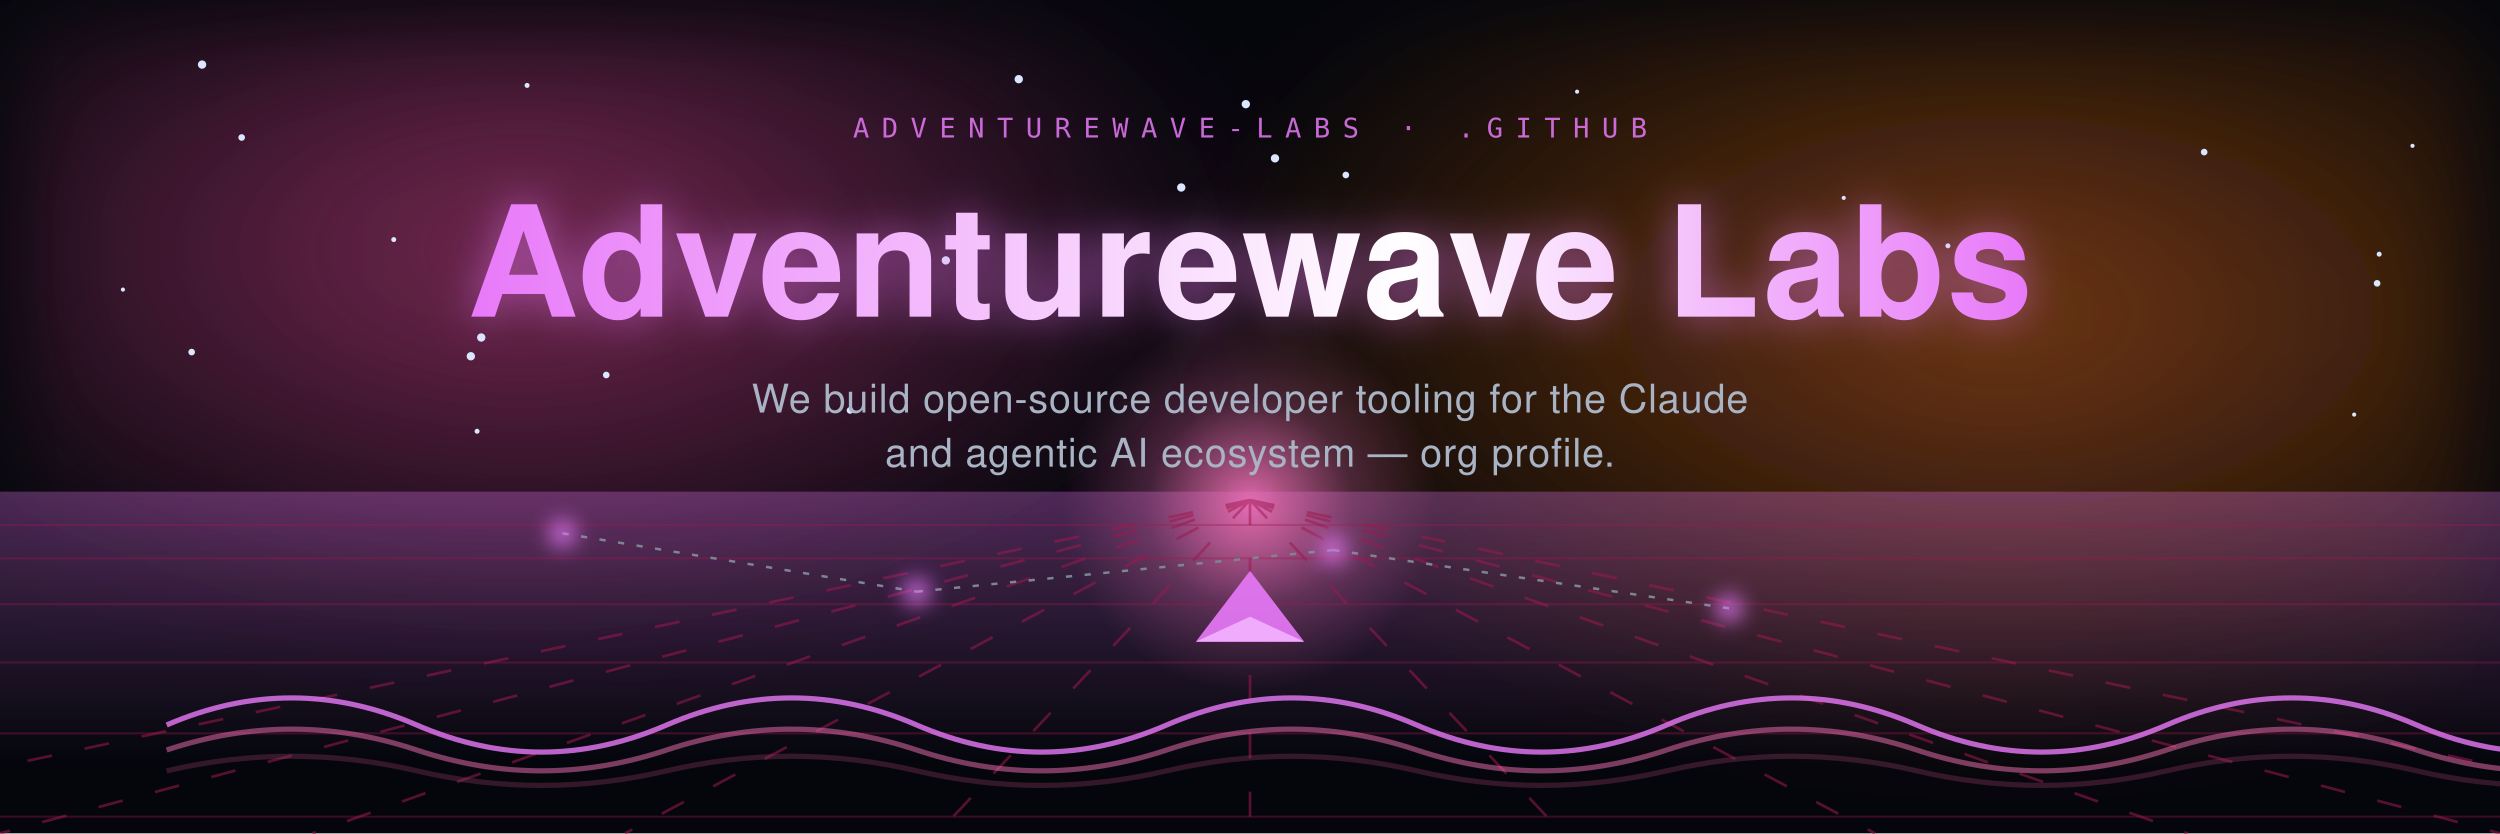
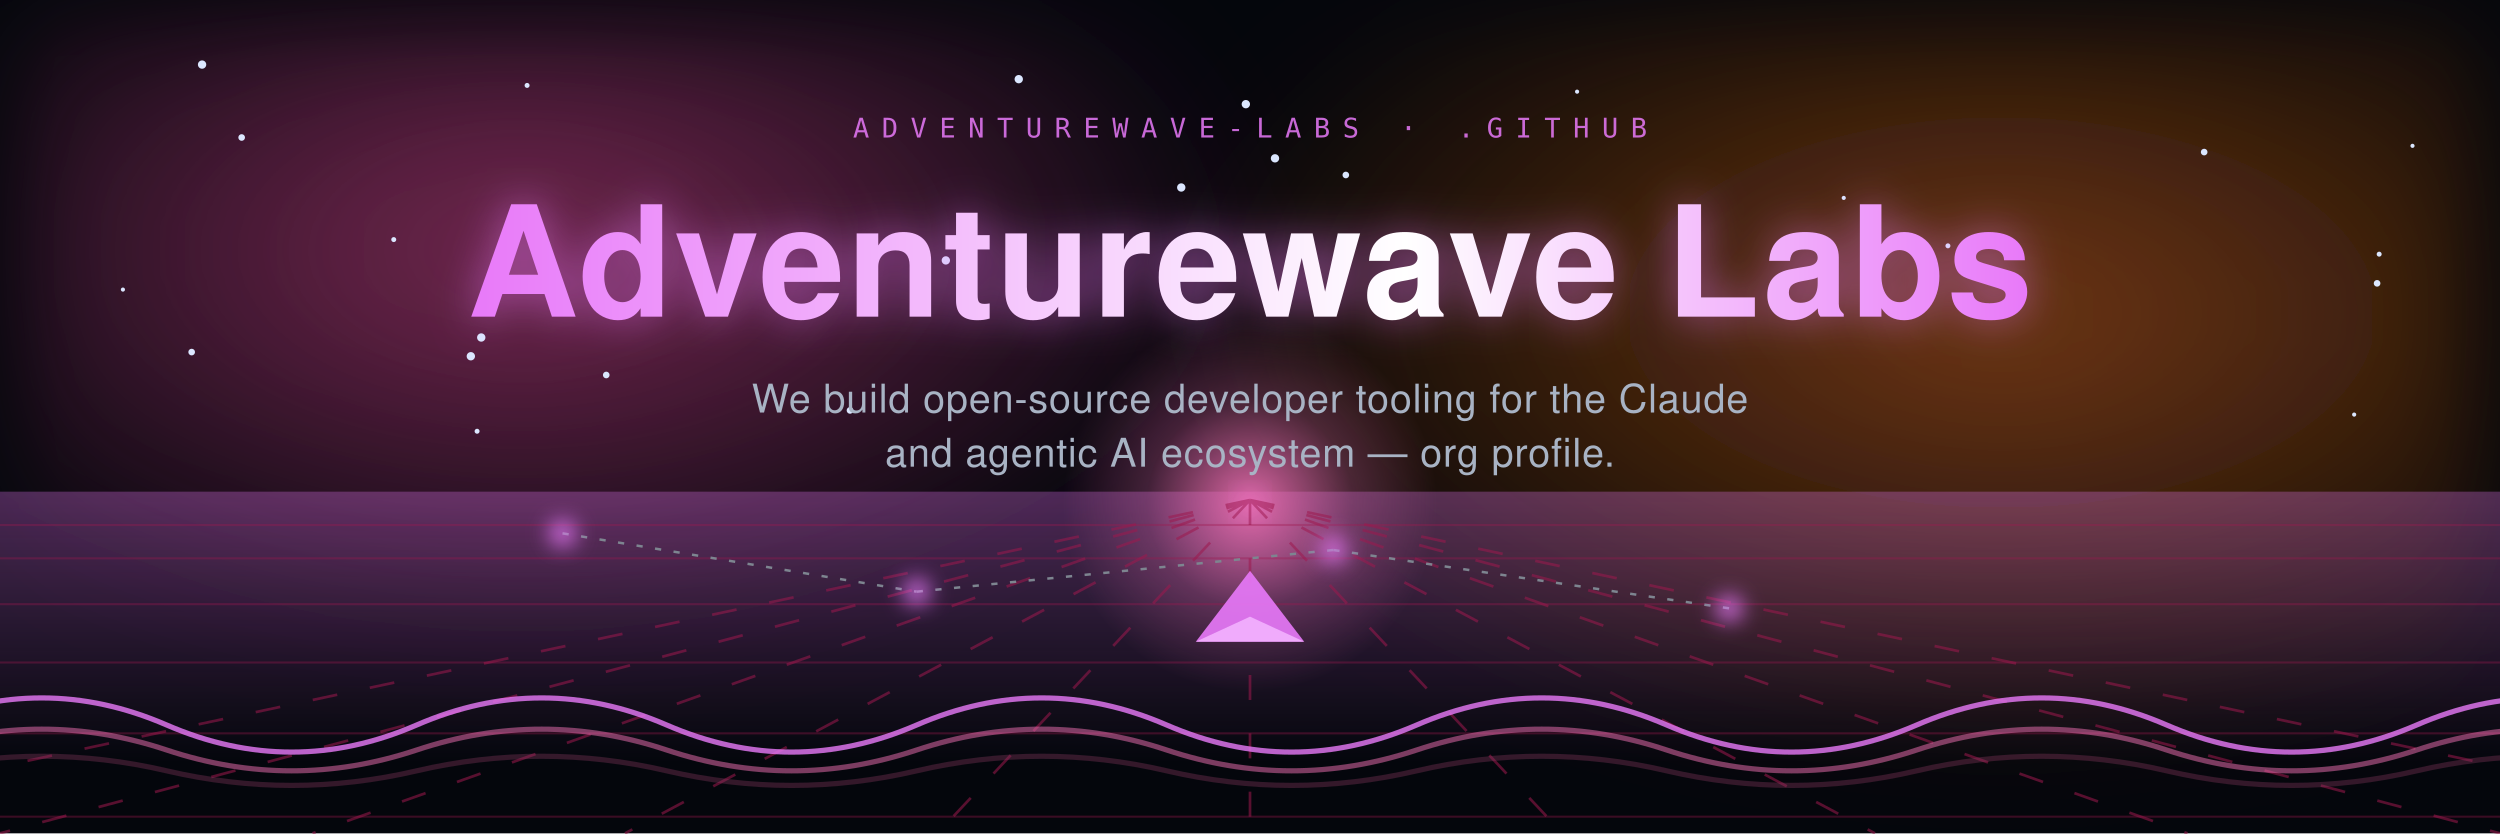
<svg xmlns="http://www.w3.org/2000/svg" width="1200" height="400" viewBox="0 0 1200 400" role="img" aria-label="Adventurewave Labs: We build open-source developer tooling for the Claude">
  <defs>
    <radialGradient id="aur1">
      <stop offset="0" stop-color="#ec4899" stop-opacity="0.50" />
      <stop offset="1" stop-color="#ec4899" stop-opacity="0" />
    </radialGradient>
    <radialGradient id="aur2">
      <stop offset="0" stop-color="#f97316" stop-opacity="0.45" />
      <stop offset="1" stop-color="#f97316" stop-opacity="0" />
    </radialGradient>
    <radialGradient id="orb">
      <stop offset="0" stop-color="#f472b6" stop-opacity="0.9" />
      <stop offset="0.55" stop-color="#f472b6" stop-opacity="0.25" />
      <stop offset="1" stop-color="#f472b6" stop-opacity="0" />
    </radialGradient>
    <linearGradient id="tgrad" x1="0" x2="1">
      <stop offset="0" stop-color="#e879f9" />
      <stop offset="0.6" stop-color="#ffffff" />
      <stop offset="1" stop-color="#e879f9" />
    </linearGradient>
    <linearGradient id="beam" x1="0" x2="1">
      <stop offset="0" stop-color="#ffffff" stop-opacity="0" />
      <stop offset="0.5" stop-color="#ffffff" stop-opacity="0.45" />
      <stop offset="1" stop-color="#ffffff" stop-opacity="0" />
    </linearGradient>
    <linearGradient id="hglow" x1="0" x2="0" y1="0" y2="1">
      <stop offset="0" stop-color="#e879f9" stop-opacity="0.30" />
      <stop offset="1" stop-color="#e879f9" stop-opacity="0" />
    </linearGradient>
    <filter id="soft" x="-80%" y="-80%" width="260%" height="260%">
      <feGaussianBlur stdDeviation="30" />
    </filter>
    <filter id="glow" x="-80%" y="-80%" width="260%" height="260%">
      <feGaussianBlur stdDeviation="5" />
    </filter>
    <filter id="glow2" x="-80%" y="-80%" width="260%" height="260%">
      <feGaussianBlur stdDeviation="10" />
    </filter>
  </defs>
  <rect width="1200" height="400" fill="#04060c" />
  <ellipse cx="250" cy="120" rx="360" ry="190" fill="url(#aur1)" filter="url(#soft)">
    <animateTransform attributeName="transform" type="translate" values="0 0; 70 24; -40 12; 0 0" dur="26s" repeatCount="indefinite" />
  </ellipse>
  <ellipse cx="960" cy="150" rx="400" ry="210" fill="url(#aur2)" filter="url(#soft)">
    <animateTransform attributeName="transform" type="translate" values="0 0; -60 18; 34 -12; 0 0" dur="32s" repeatCount="indefinite" />
  </ellipse>
  <g>
    <circle cx="1158" cy="70" r="1" fill="#dbe7ff">
      <animate attributeName="opacity" values="0.08;0.85;0.08" dur="3.18s" begin="-2.43s" repeatCount="indefinite" />
    </circle>
    <circle cx="189" cy="115" r="1.2" fill="#dbe7ff">
      <animate attributeName="opacity" values="0.08;0.85;0.08" dur="3.09s" begin="-2.68s" repeatCount="indefinite" />
    </circle>
    <circle cx="229" cy="207" r="1.2" fill="#dbe7ff">
      <animate attributeName="opacity" values="0.08;0.85;0.08" dur="2.94s" begin="-2.25s" repeatCount="indefinite" />
    </circle>
    <circle cx="59" cy="139" r="1" fill="#dbe7ff">
      <animate attributeName="opacity" values="0.08;0.85;0.08" dur="3.54s" begin="-0.30s" repeatCount="indefinite" />
    </circle>
    <circle cx="567" cy="90" r="2" fill="#dbe7ff">
      <animate attributeName="opacity" values="0.08;0.85;0.08" dur="4.00s" begin="-2.94s" repeatCount="indefinite" />
    </circle>
    <circle cx="253" cy="41" r="1.2" fill="#dbe7ff">
      <animate attributeName="opacity" values="0.08;0.85;0.08" dur="2.47s" begin="-2.48s" repeatCount="indefinite" />
    </circle>
    <circle cx="935" cy="118" r="1.2" fill="#dbe7ff">
      <animate attributeName="opacity" values="0.08;0.85;0.08" dur="2.35s" begin="-1.22s" repeatCount="indefinite" />
    </circle>
    <circle cx="1141" cy="136" r="1.6" fill="#dbe7ff">
      <animate attributeName="opacity" values="0.08;0.85;0.08" dur="3.07s" begin="-3.27s" repeatCount="indefinite" />
    </circle>
    <circle cx="92" cy="169" r="1.6" fill="#dbe7ff">
      <animate attributeName="opacity" values="0.08;0.85;0.08" dur="4.11s" begin="-3.67s" repeatCount="indefinite" />
    </circle>
    <circle cx="116" cy="66" r="1.6" fill="#dbe7ff">
      <animate attributeName="opacity" values="0.08;0.85;0.08" dur="3.22s" begin="-4.00s" repeatCount="indefinite" />
    </circle>
    <circle cx="1058" cy="73" r="1.6" fill="#dbe7ff">
      <animate attributeName="opacity" values="0.08;0.85;0.08" dur="2.93s" begin="-3.94s" repeatCount="indefinite" />
    </circle>
    <circle cx="454" cy="125" r="2" fill="#dbe7ff">
      <animate attributeName="opacity" values="0.08;0.85;0.08" dur="2.87s" begin="-4.42s" repeatCount="indefinite" />
    </circle>
    <circle cx="231" cy="162" r="2" fill="#dbe7ff">
      <animate attributeName="opacity" values="0.08;0.85;0.08" dur="4.38s" begin="-2.69s" repeatCount="indefinite" />
    </circle>
    <circle cx="757" cy="44" r="1" fill="#dbe7ff">
      <animate attributeName="opacity" values="0.08;0.85;0.08" dur="3.41s" begin="-0.98s" repeatCount="indefinite" />
    </circle>
    <circle cx="612" cy="76" r="2" fill="#dbe7ff">
      <animate attributeName="opacity" values="0.08;0.85;0.08" dur="4.22s" begin="-2.80s" repeatCount="indefinite" />
    </circle>
    <circle cx="489" cy="38" r="2" fill="#dbe7ff">
      <animate attributeName="opacity" values="0.08;0.85;0.08" dur="4.35s" begin="-1.31s" repeatCount="indefinite" />
    </circle>
    <circle cx="598" cy="50" r="2" fill="#dbe7ff">
      <animate attributeName="opacity" values="0.08;0.85;0.08" dur="4.42s" begin="-0.65s" repeatCount="indefinite" />
    </circle>
    <circle cx="97" cy="31" r="2" fill="#dbe7ff">
      <animate attributeName="opacity" values="0.08;0.85;0.08" dur="4.16s" begin="-0.15s" repeatCount="indefinite" />
    </circle>
    <circle cx="646" cy="84" r="1.6" fill="#dbe7ff">
      <animate attributeName="opacity" values="0.08;0.85;0.08" dur="4.30s" begin="-2.04s" repeatCount="indefinite" />
    </circle>
    <circle cx="885" cy="95" r="1" fill="#dbe7ff">
      <animate attributeName="opacity" values="0.08;0.85;0.08" dur="4.54s" begin="-3.05s" repeatCount="indefinite" />
    </circle>
    <circle cx="1142" cy="122" r="1.2" fill="#dbe7ff">
      <animate attributeName="opacity" values="0.08;0.85;0.08" dur="2.66s" begin="-0.85s" repeatCount="indefinite" />
    </circle>
    <circle cx="226" cy="171" r="2" fill="#dbe7ff">
      <animate attributeName="opacity" values="0.08;0.85;0.08" dur="3.92s" begin="-2.78s" repeatCount="indefinite" />
    </circle>
    <circle cx="919" cy="121" r="1" fill="#dbe7ff">
      <animate attributeName="opacity" values="0.08;0.85;0.08" dur="3.33s" begin="-3.72s" repeatCount="indefinite" />
    </circle>
    <circle cx="1130" cy="199" r="1" fill="#dbe7ff">
      <animate attributeName="opacity" values="0.08;0.85;0.08" dur="3.93s" begin="-2.39s" repeatCount="indefinite" />
    </circle>
    <circle cx="291" cy="180" r="1.6" fill="#dbe7ff">
      <animate attributeName="opacity" values="0.08;0.85;0.08" dur="3.49s" begin="-2.73s" repeatCount="indefinite" />
    </circle>
    <circle cx="408" cy="197" r="1.6" fill="#dbe7ff">
      <animate attributeName="opacity" values="0.08;0.85;0.08" dur="2.64s" begin="-2.32s" repeatCount="indefinite" />
    </circle>
  </g>
  <rect x="0" y="236" width="1200" height="130" fill="url(#hglow)">
    <animate attributeName="opacity" values="0.45;0.9;0.45" dur="7s" repeatCount="indefinite" />
  </rect>
  <circle cx="600" cy="242" r="90" fill="url(#orb)">
    <animate attributeName="r" values="78;110;78" dur="6s" repeatCount="indefinite" />
  </circle>
  <path d="M600 240 L-150 400 M600 240 L0 400 M600 240 L150 400 M600 240 L300 400 M600 240 L450 400 M600 240 L600 400 M600 240 L750 400 M600 240 L900 400 M600 240 L1050 400 M600 240 L1200 400 M600 240 L1350 400" stroke="#9d174d" stroke-width="1.3" opacity="0.55" fill="none" stroke-dasharray="12 16">
    <animate attributeName="stroke-dashoffset" values="0;-56" dur="0.9s" repeatCount="indefinite" />
  </path>
  <path d="M0 252 H1200 M0 268 H1200 M0 290 H1200 M0 318 H1200 M0 352 H1200 M0 392 H1200" stroke="#9d174d" stroke-width="1" opacity="0.35" fill="none" />
  <circle cx="600" cy="241" r="4" fill="#e879f9" filter="url(#glow2)">
    <animate attributeName="opacity" values="0.6;1;0.6" dur="2.6s" repeatCount="indefinite" />
  </circle>
  <rect x="-260" y="-90" width="170" height="580" fill="url(#beam)" opacity="0.10" filter="url(#soft)" transform="rotate(14)">
    <animateTransform attributeName="transform" type="translate" additive="sum" values="-350 0;1750 0" dur="7s" repeatCount="indefinite" />
  </rect>
  <rect x="-260" y="-90" width="170" height="580" fill="url(#beam)" opacity="0.07" filter="url(#soft)" transform="rotate(14)">
    <animateTransform attributeName="transform" type="translate" additive="sum" values="-350 0;1750 0" dur="7s" begin="-3.4s" repeatCount="indefinite" />
  </rect>
  <text x="600" y="66" text-anchor="middle" font-family="ui-monospace,Menlo,Consolas,monospace" font-size="13" letter-spacing="6" fill="#e879f9" opacity="0.85">ADVENTUREWAVE-LABS · .GITHUB</text>
  <text x="600" y="152" text-anchor="middle" font-family="-apple-system,Segoe UI,Helvetica,Arial,sans-serif" font-size="74" font-weight="800" letter-spacing="1" fill="#e879f9" opacity="0.55" filter="url(#glow2)">Adventurewave Labs</text>
  <text x="600" y="152" text-anchor="middle" font-family="-apple-system,Segoe UI,Helvetica,Arial,sans-serif" font-size="74" font-weight="800" letter-spacing="1" fill="url(#tgrad)">Adventurewave Labs</text>
  <text x="600" y="198" text-anchor="middle" font-family="-apple-system,Segoe UI,Helvetica,Arial,sans-serif" font-size="19" letter-spacing="0.4" fill="#a8b3c4">We build open-source developer tooling for the Claude</text>
  <text x="600" y="224" text-anchor="middle" font-family="-apple-system,Segoe UI,Helvetica,Arial,sans-serif" font-size="19" letter-spacing="0.4" fill="#a8b3c4">and agentic AI ecosystem — org profile.</text>
  <g transform="translate(600,308)">
-     <path d="M-520 40 q60 -26 120 0 t120 0 t120 0 t120 0 t120 0 t120 0 t120 0 t120 0 t120 0 t120 0" fill="none" stroke="#e879f9" stroke-width="2.5" opacity="0.8">
+     <path d="M-640 40 q60 -26 120 0 t120 0 t120 0 t120 0 t120 0 t120 0 t120 0 t120 0 t120 0 t120 0 t120 0 t120 0 t120 0 t120 0" fill="none" stroke="#e879f9" stroke-width="2.5" opacity="0.8">
      <animateTransform attributeName="transform" type="translate" values="0 0;-240 0" dur="5.0s" repeatCount="indefinite" />
    </path>
-     <path d="M-520 52 q60 -20 120 0 t120 0 t120 0 t120 0 t120 0 t120 0 t120 0 t120 0 t120 0 t120 0" fill="none" stroke="#f472b6" stroke-width="2.5" opacity="0.5">
+     <path d="M-640 52 q60 -20 120 0 t120 0 t120 0 t120 0 t120 0 t120 0 t120 0 t120 0 t120 0 t120 0 t120 0 t120 0 t120 0 t120 0" fill="none" stroke="#f472b6" stroke-width="2.5" opacity="0.5">
      <animateTransform attributeName="transform" type="translate" values="0 0;-240 0" dur="3.6s" repeatCount="indefinite" />
    </path>
-     <path d="M-520 62 q60 -14 120 0 t120 0 t120 0 t120 0 t120 0 t120 0 t120 0 t120 0 t120 0 t120 0" fill="none" stroke="#8b3a62" stroke-width="2.5" opacity="0.35">
+     <path d="M-640 62 q60 -14 120 0 t120 0 t120 0 t120 0 t120 0 t120 0 t120 0 t120 0 t120 0 t120 0 t120 0 t120 0 t120 0 t120 0" fill="none" stroke="#8b3a62" stroke-width="2.5" opacity="0.35">
      <animateTransform attributeName="transform" type="translate" values="0 0;-240 0" dur="2.6s" repeatCount="indefinite" />
    </path>
    <g transform="translate(0,-18)">
      <path d="M-26 18 L0 -16 L26 18 Z" fill="#e879f9" opacity="0.9" />
      <path d="M-26 18 L0 6 L26 18 Z" fill="#f0abfc" />
      <animateTransform attributeName="transform" type="translate" additive="sum" values="0 0;0 -16;0 0" dur="4.2s" repeatCount="indefinite" />
    </g>
    <g stroke="#7d8590" stroke-width="1.2" stroke-dasharray="3 6">
      <line x1="-330" y1="-52" x2="-160" y2="-24">
        <animate attributeName="stroke-dashoffset" values="0;-18" dur="1.2s" repeatCount="indefinite" />
      </line>
      <line x1="-160" y1="-24" x2="40" y2="-44">
        <animate attributeName="stroke-dashoffset" values="0;-18" dur="1.2s" begin="-0.4s" repeatCount="indefinite" />
      </line>
      <line x1="40" y1="-44" x2="230" y2="-16">
        <animate attributeName="stroke-dashoffset" values="0;-18" dur="1.2s" begin="-0.8s" repeatCount="indefinite" />
      </line>
    </g>
    <g fill="#e879f9" filter="url(#glow)">
      <circle cx="-330" cy="-52" r="6">
        <animate attributeName="r" values="5;8;5" dur="2.4s" repeatCount="indefinite" />
      </circle>
      <circle cx="-160" cy="-24" r="6">
        <animate attributeName="r" values="5;8;5" dur="2.4s" begin="-0.8s" repeatCount="indefinite" />
      </circle>
      <circle cx="40" cy="-44" r="6">
        <animate attributeName="r" values="5;8;5" dur="2.4s" begin="-1.6s" repeatCount="indefinite" />
      </circle>
      <circle cx="230" cy="-16" r="6">
        <animate attributeName="r" values="5;8;5" dur="2.4s" begin="-0.4s" repeatCount="indefinite" />
      </circle>
    </g>
  </g>
</svg>
